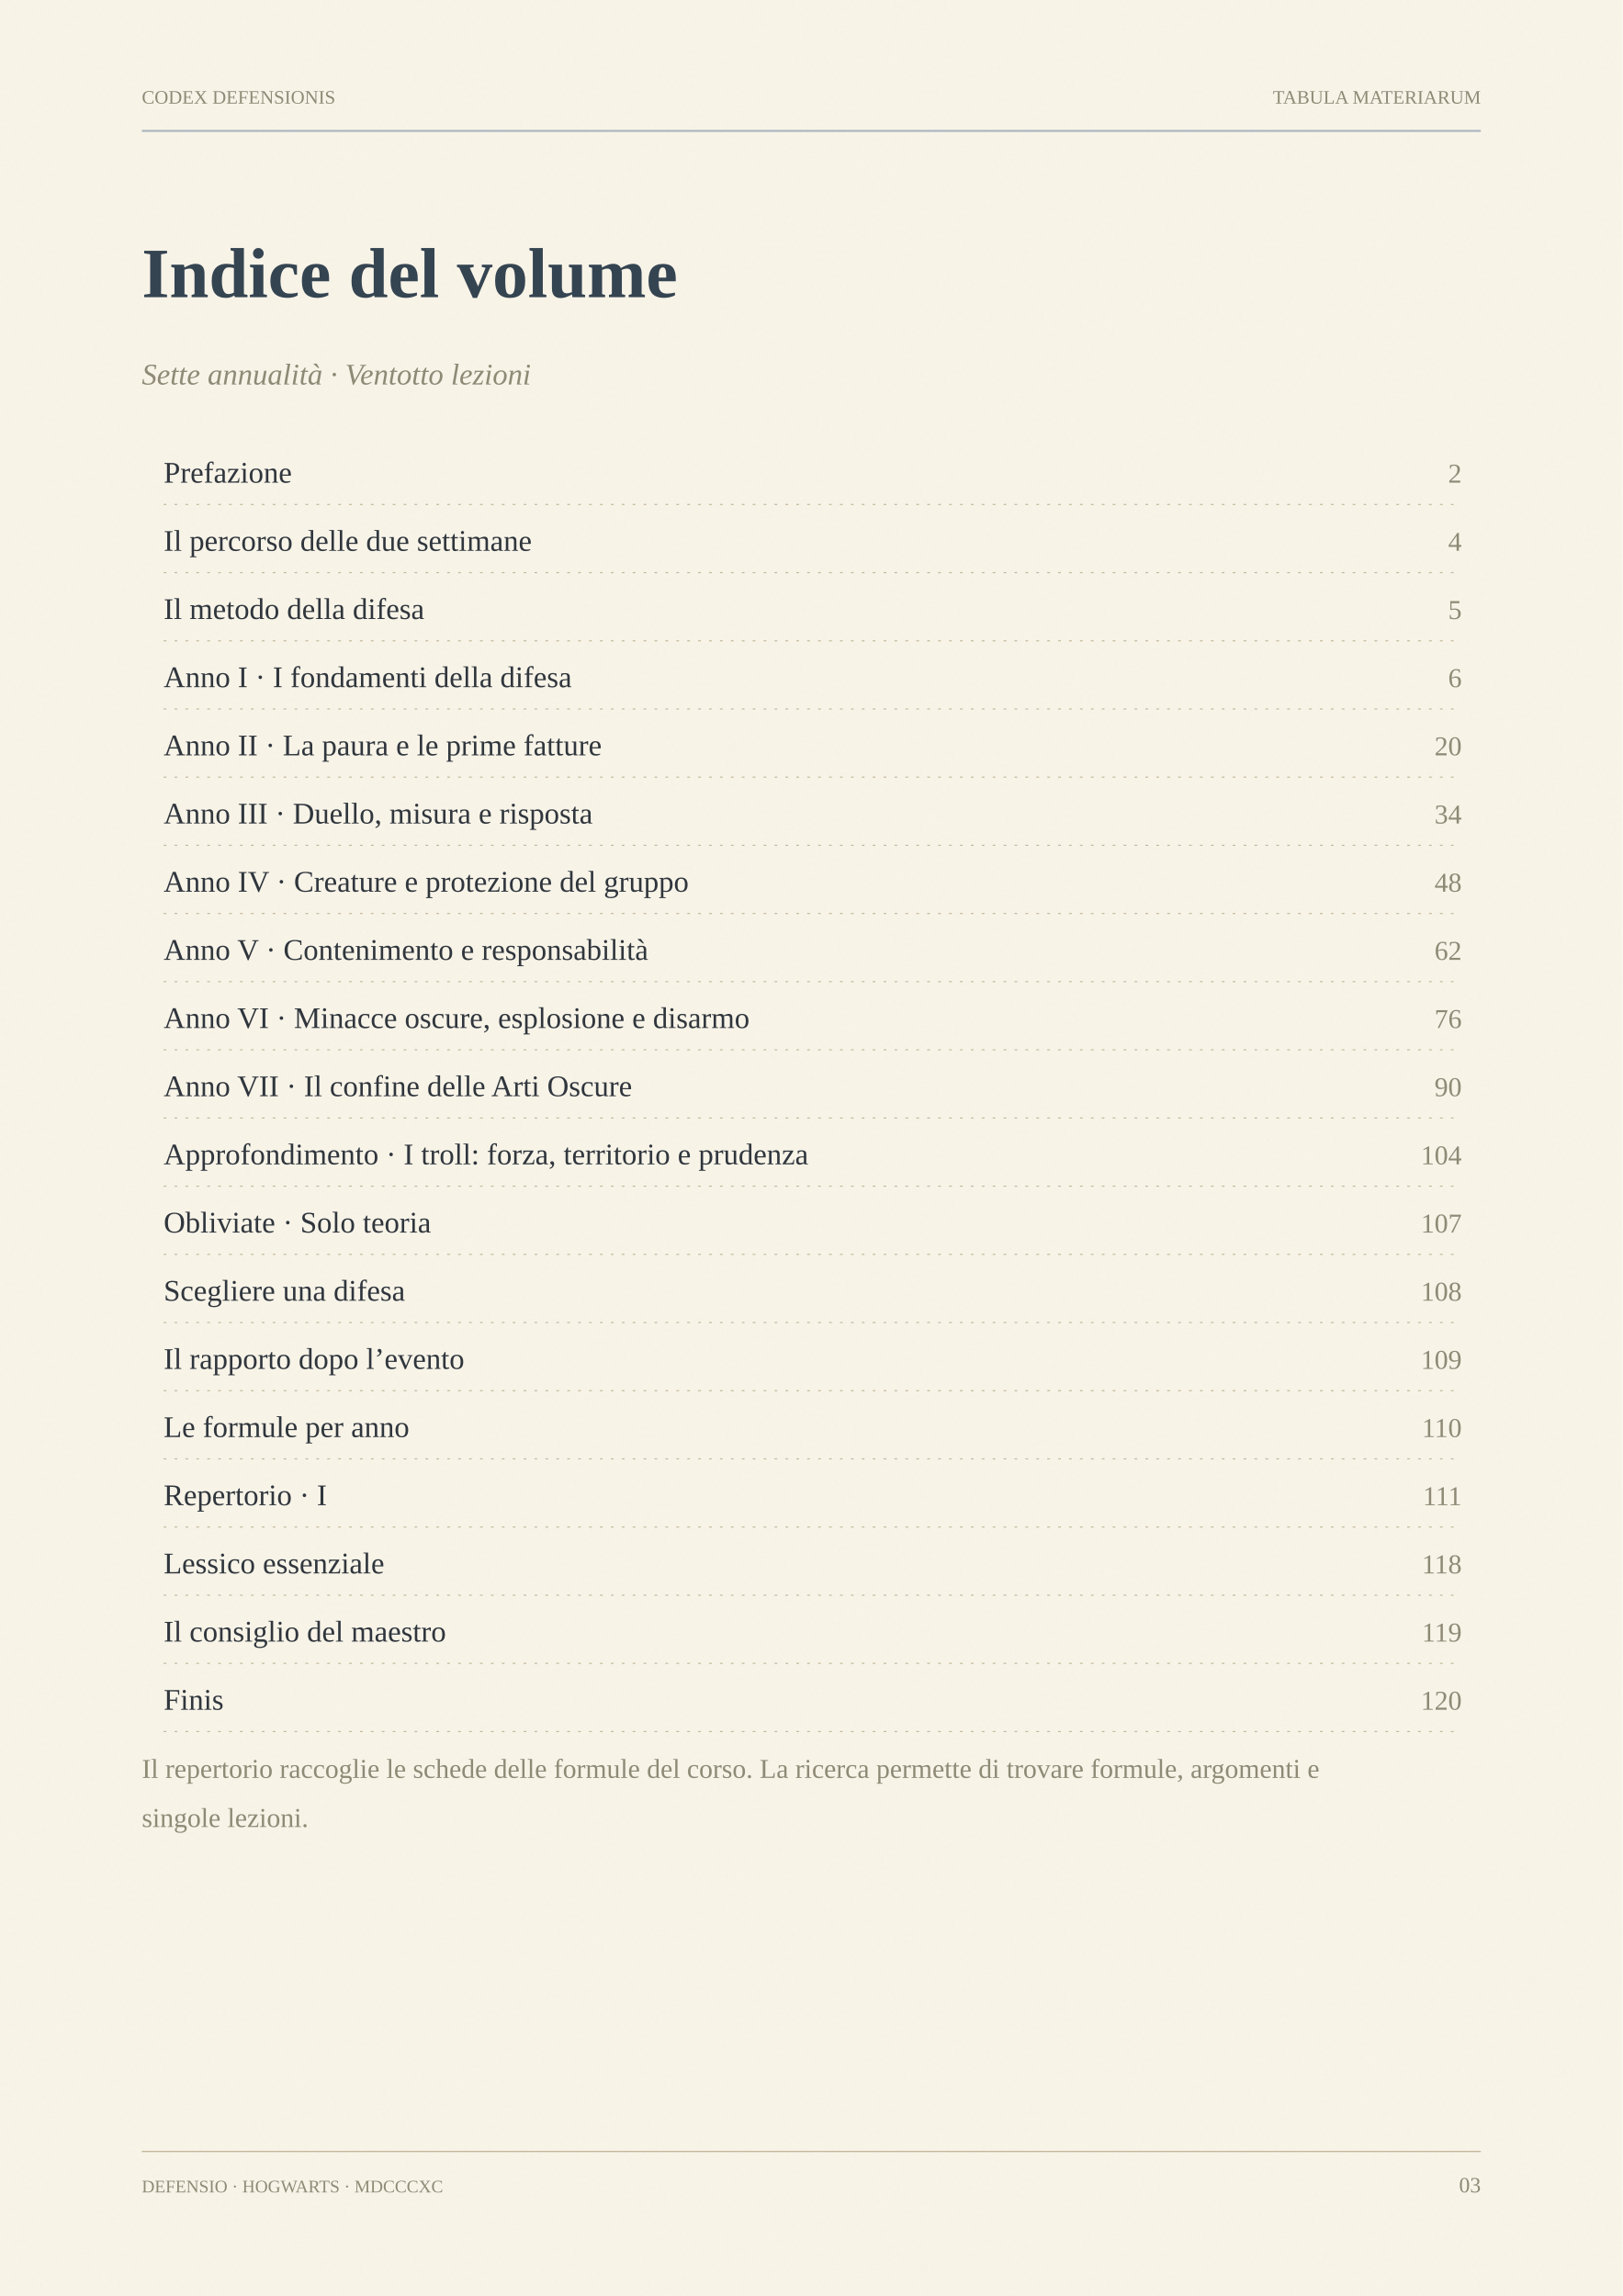
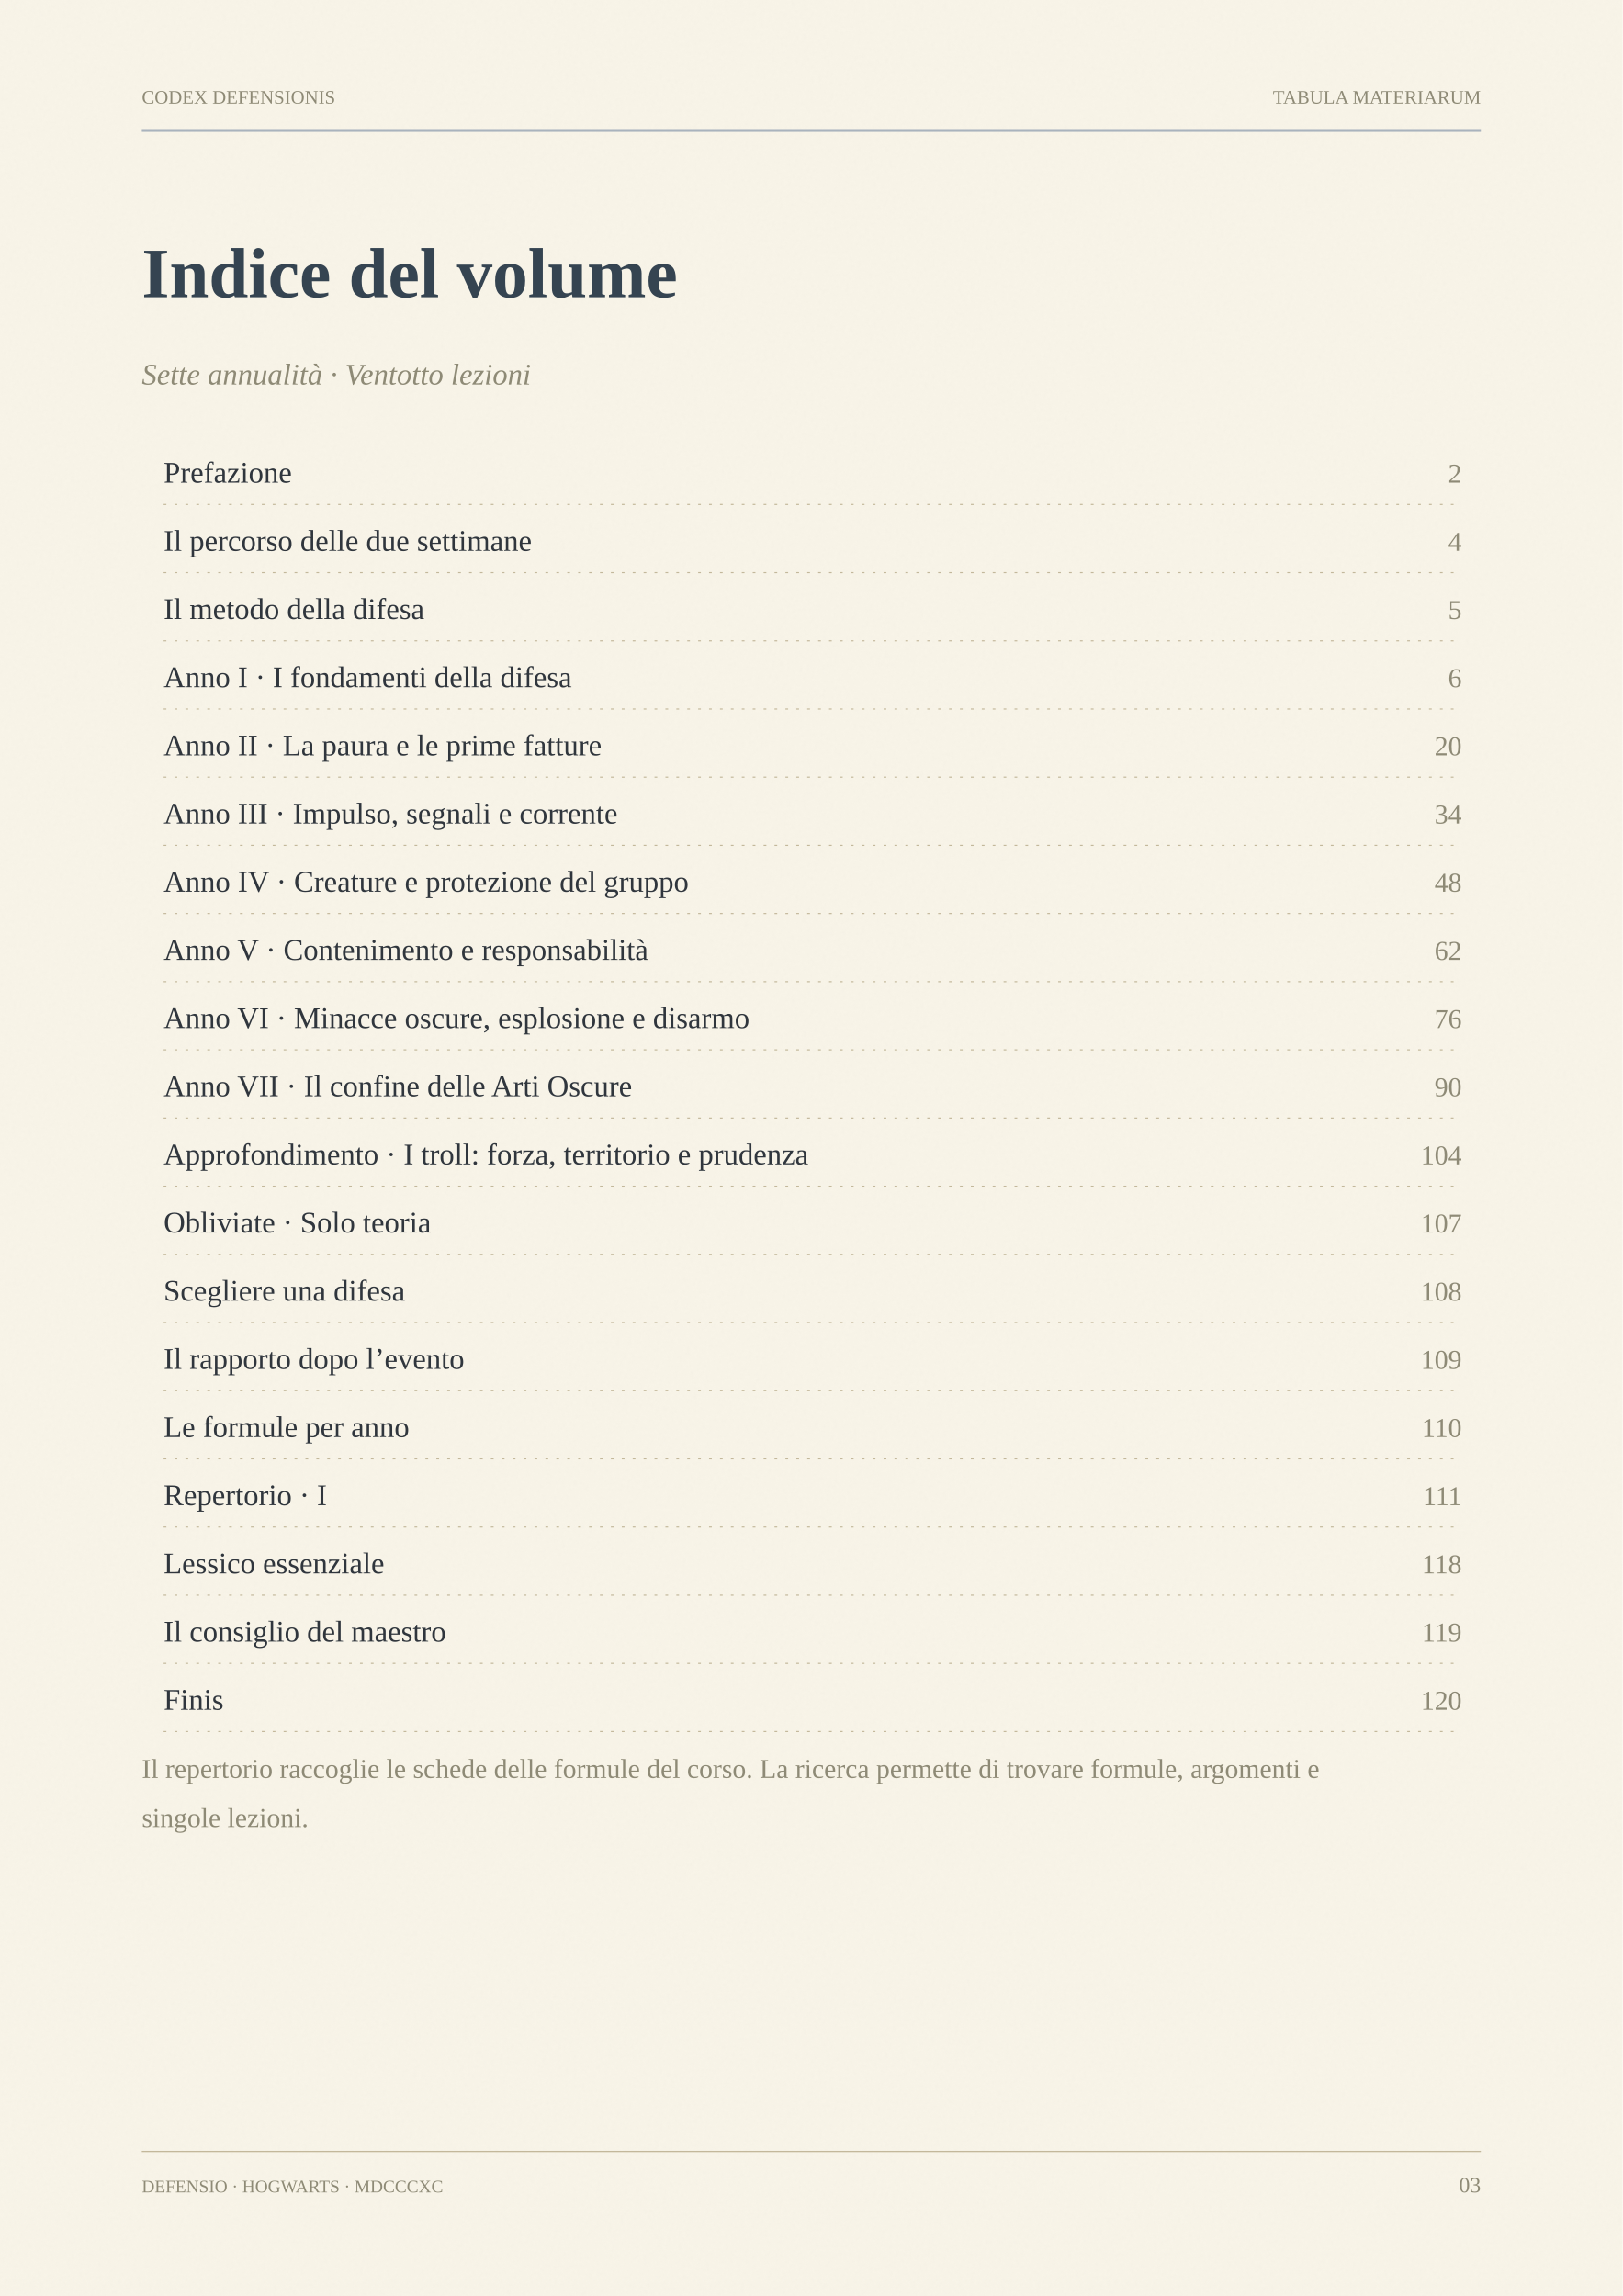
<svg xmlns="http://www.w3.org/2000/svg" width="595" height="842" viewBox="0 0 595 842">
  <defs>
    <filter id="grain">
      <feTurbulence type="fractalNoise" baseFrequency=".7" numOctaves="3" stitchTiles="stitch" />
      <feColorMatrix type="saturate" values="0" />
    </filter>
    <pattern id="paper" width="595" height="842" patternUnits="userSpaceOnUse">
      <rect width="595" height="842" filter="url(#grain)" opacity=".17" />
    </pattern>
    <linearGradient id="leather">
      <stop stop-color="#0e141a" />
      <stop offset=".12" stop-color="#394652" />
      <stop offset=".6" stop-color="#232f3b" />
      <stop offset="1" stop-color="#090e14" />
    </linearGradient>
  </defs>
  <rect width="595" height="842" fill="#f8f4e8" />
  <rect width="595" height="842" fill="url(#paper)" opacity=".17" />
  <text x="52" y="38" font-family="Georgia, Times New Roman, serif" font-size="7" fill="#8e8a76">CODEX DEFENSIONIS</text>
  <text x="543" y="38" font-family="Georgia, Times New Roman, serif" font-size="7" fill="#8e8a76" text-anchor="end">TABULA MATERIARUM</text>
  <path d="M52 48H543" stroke="#a9b3bd" stroke-width=".7" />
  <text x="52" y="109" font-family="Georgia, Times New Roman, serif" font-size="26" fill="#354451" font-weight="bold">Indice del volume</text>
  <text x="52" y="141" font-family="Georgia, Times New Roman, serif" font-size="11" fill="#8e8a76" font-style="italic">Sette annualità · Ventotto lezioni</text>
  <text x="60" y="177" font-family="Georgia, Times New Roman, serif" font-size="11" fill="#30363d">Prefazione</text>
  <text x="536" y="177" font-family="Georgia, Times New Roman, serif" font-size="10" fill="#8e8a76" text-anchor="end">2</text>
  <path d="M60 185H536" stroke="#c3b89b" stroke-dasharray="1 3" stroke-width=".4" />
  <text x="60" y="202" font-family="Georgia, Times New Roman, serif" font-size="11" fill="#30363d">Il percorso delle due settimane</text>
  <text x="536" y="202" font-family="Georgia, Times New Roman, serif" font-size="10" fill="#8e8a76" text-anchor="end">4</text>
  <path d="M60 210H536" stroke="#c3b89b" stroke-dasharray="1 3" stroke-width=".4" />
  <text x="60" y="227" font-family="Georgia, Times New Roman, serif" font-size="11" fill="#30363d">Il metodo della difesa</text>
  <text x="536" y="227" font-family="Georgia, Times New Roman, serif" font-size="10" fill="#8e8a76" text-anchor="end">5</text>
  <path d="M60 235H536" stroke="#c3b89b" stroke-dasharray="1 3" stroke-width=".4" />
  <text x="60" y="252" font-family="Georgia, Times New Roman, serif" font-size="11" fill="#30363d">Anno I · I fondamenti della difesa</text>
  <text x="536" y="252" font-family="Georgia, Times New Roman, serif" font-size="10" fill="#8e8a76" text-anchor="end">6</text>
  <path d="M60 260H536" stroke="#c3b89b" stroke-dasharray="1 3" stroke-width=".4" />
  <text x="60" y="277" font-family="Georgia, Times New Roman, serif" font-size="11" fill="#30363d">Anno II · La paura e le prime fatture</text>
  <text x="536" y="277" font-family="Georgia, Times New Roman, serif" font-size="10" fill="#8e8a76" text-anchor="end">20</text>
  <path d="M60 285H536" stroke="#c3b89b" stroke-dasharray="1 3" stroke-width=".4" />
-   <text x="60" y="302" font-family="Georgia, Times New Roman, serif" font-size="11" fill="#30363d">Anno III · Duello, misura e risposta</text>
+   <text x="60" y="302" font-family="Georgia, Times New Roman, serif" font-size="11" fill="#30363d">Anno III · Impulso, segnali e corrente</text>
  <text x="536" y="302" font-family="Georgia, Times New Roman, serif" font-size="10" fill="#8e8a76" text-anchor="end">34</text>
  <path d="M60 310H536" stroke="#c3b89b" stroke-dasharray="1 3" stroke-width=".4" />
  <text x="60" y="327" font-family="Georgia, Times New Roman, serif" font-size="11" fill="#30363d">Anno IV · Creature e protezione del gruppo</text>
  <text x="536" y="327" font-family="Georgia, Times New Roman, serif" font-size="10" fill="#8e8a76" text-anchor="end">48</text>
  <path d="M60 335H536" stroke="#c3b89b" stroke-dasharray="1 3" stroke-width=".4" />
  <text x="60" y="352" font-family="Georgia, Times New Roman, serif" font-size="11" fill="#30363d">Anno V · Contenimento e responsabilità</text>
  <text x="536" y="352" font-family="Georgia, Times New Roman, serif" font-size="10" fill="#8e8a76" text-anchor="end">62</text>
  <path d="M60 360H536" stroke="#c3b89b" stroke-dasharray="1 3" stroke-width=".4" />
  <text x="60" y="377" font-family="Georgia, Times New Roman, serif" font-size="11" fill="#30363d">Anno VI · Minacce oscure, esplosione e disarmo</text>
  <text x="536" y="377" font-family="Georgia, Times New Roman, serif" font-size="10" fill="#8e8a76" text-anchor="end">76</text>
  <path d="M60 385H536" stroke="#c3b89b" stroke-dasharray="1 3" stroke-width=".4" />
  <text x="60" y="402" font-family="Georgia, Times New Roman, serif" font-size="11" fill="#30363d">Anno VII · Il confine delle Arti Oscure</text>
  <text x="536" y="402" font-family="Georgia, Times New Roman, serif" font-size="10" fill="#8e8a76" text-anchor="end">90</text>
  <path d="M60 410H536" stroke="#c3b89b" stroke-dasharray="1 3" stroke-width=".4" />
  <text x="60" y="427" font-family="Georgia, Times New Roman, serif" font-size="11" fill="#30363d">Approfondimento · I troll: forza, territorio e prudenza</text>
  <text x="536" y="427" font-family="Georgia, Times New Roman, serif" font-size="10" fill="#8e8a76" text-anchor="end">104</text>
  <path d="M60 435H536" stroke="#c3b89b" stroke-dasharray="1 3" stroke-width=".4" />
  <text x="60" y="452" font-family="Georgia, Times New Roman, serif" font-size="11" fill="#30363d">Obliviate · Solo teoria</text>
  <text x="536" y="452" font-family="Georgia, Times New Roman, serif" font-size="10" fill="#8e8a76" text-anchor="end">107</text>
  <path d="M60 460H536" stroke="#c3b89b" stroke-dasharray="1 3" stroke-width=".4" />
  <text x="60" y="477" font-family="Georgia, Times New Roman, serif" font-size="11" fill="#30363d">Scegliere una difesa</text>
  <text x="536" y="477" font-family="Georgia, Times New Roman, serif" font-size="10" fill="#8e8a76" text-anchor="end">108</text>
  <path d="M60 485H536" stroke="#c3b89b" stroke-dasharray="1 3" stroke-width=".4" />
  <text x="60" y="502" font-family="Georgia, Times New Roman, serif" font-size="11" fill="#30363d">Il rapporto dopo l’evento</text>
  <text x="536" y="502" font-family="Georgia, Times New Roman, serif" font-size="10" fill="#8e8a76" text-anchor="end">109</text>
  <path d="M60 510H536" stroke="#c3b89b" stroke-dasharray="1 3" stroke-width=".4" />
  <text x="60" y="527" font-family="Georgia, Times New Roman, serif" font-size="11" fill="#30363d">Le formule per anno</text>
  <text x="536" y="527" font-family="Georgia, Times New Roman, serif" font-size="10" fill="#8e8a76" text-anchor="end">110</text>
  <path d="M60 535H536" stroke="#c3b89b" stroke-dasharray="1 3" stroke-width=".4" />
  <text x="60" y="552" font-family="Georgia, Times New Roman, serif" font-size="11" fill="#30363d">Repertorio · I</text>
  <text x="536" y="552" font-family="Georgia, Times New Roman, serif" font-size="10" fill="#8e8a76" text-anchor="end">111</text>
  <path d="M60 560H536" stroke="#c3b89b" stroke-dasharray="1 3" stroke-width=".4" />
  <text x="60" y="577" font-family="Georgia, Times New Roman, serif" font-size="11" fill="#30363d">Lessico essenziale</text>
  <text x="536" y="577" font-family="Georgia, Times New Roman, serif" font-size="10" fill="#8e8a76" text-anchor="end">118</text>
  <path d="M60 585H536" stroke="#c3b89b" stroke-dasharray="1 3" stroke-width=".4" />
  <text x="60" y="602" font-family="Georgia, Times New Roman, serif" font-size="11" fill="#30363d">Il consiglio del maestro</text>
  <text x="536" y="602" font-family="Georgia, Times New Roman, serif" font-size="10" fill="#8e8a76" text-anchor="end">119</text>
  <path d="M60 610H536" stroke="#c3b89b" stroke-dasharray="1 3" stroke-width=".4" />
  <text x="60" y="627" font-family="Georgia, Times New Roman, serif" font-size="11" fill="#30363d">Finis</text>
  <text x="536" y="627" font-family="Georgia, Times New Roman, serif" font-size="10" fill="#8e8a76" text-anchor="end">120</text>
  <path d="M60 635H536" stroke="#c3b89b" stroke-dasharray="1 3" stroke-width=".4" />
  <text x="52" y="652" font-family="Georgia, Times New Roman, serif" font-size="10" fill="#8e8a76">Il repertorio raccoglie le schede delle formule del corso. La ricerca permette di trovare formule, argomenti e</text>
  <text x="52" y="670" font-family="Georgia, Times New Roman, serif" font-size="10" fill="#8e8a76">singole lezioni.</text>
  <path d="M52 789H543" stroke="#c3b89b" stroke-width=".45" />
  <text x="52" y="804" font-family="Georgia, Times New Roman, serif" font-size="6.5" fill="#8e8a76">DEFENSIO · HOGWARTS · MDCCCXC</text>
  <text x="543" y="804" font-family="Georgia, Times New Roman, serif" font-size="8" fill="#8e8a76" text-anchor="end">03</text>
</svg>
